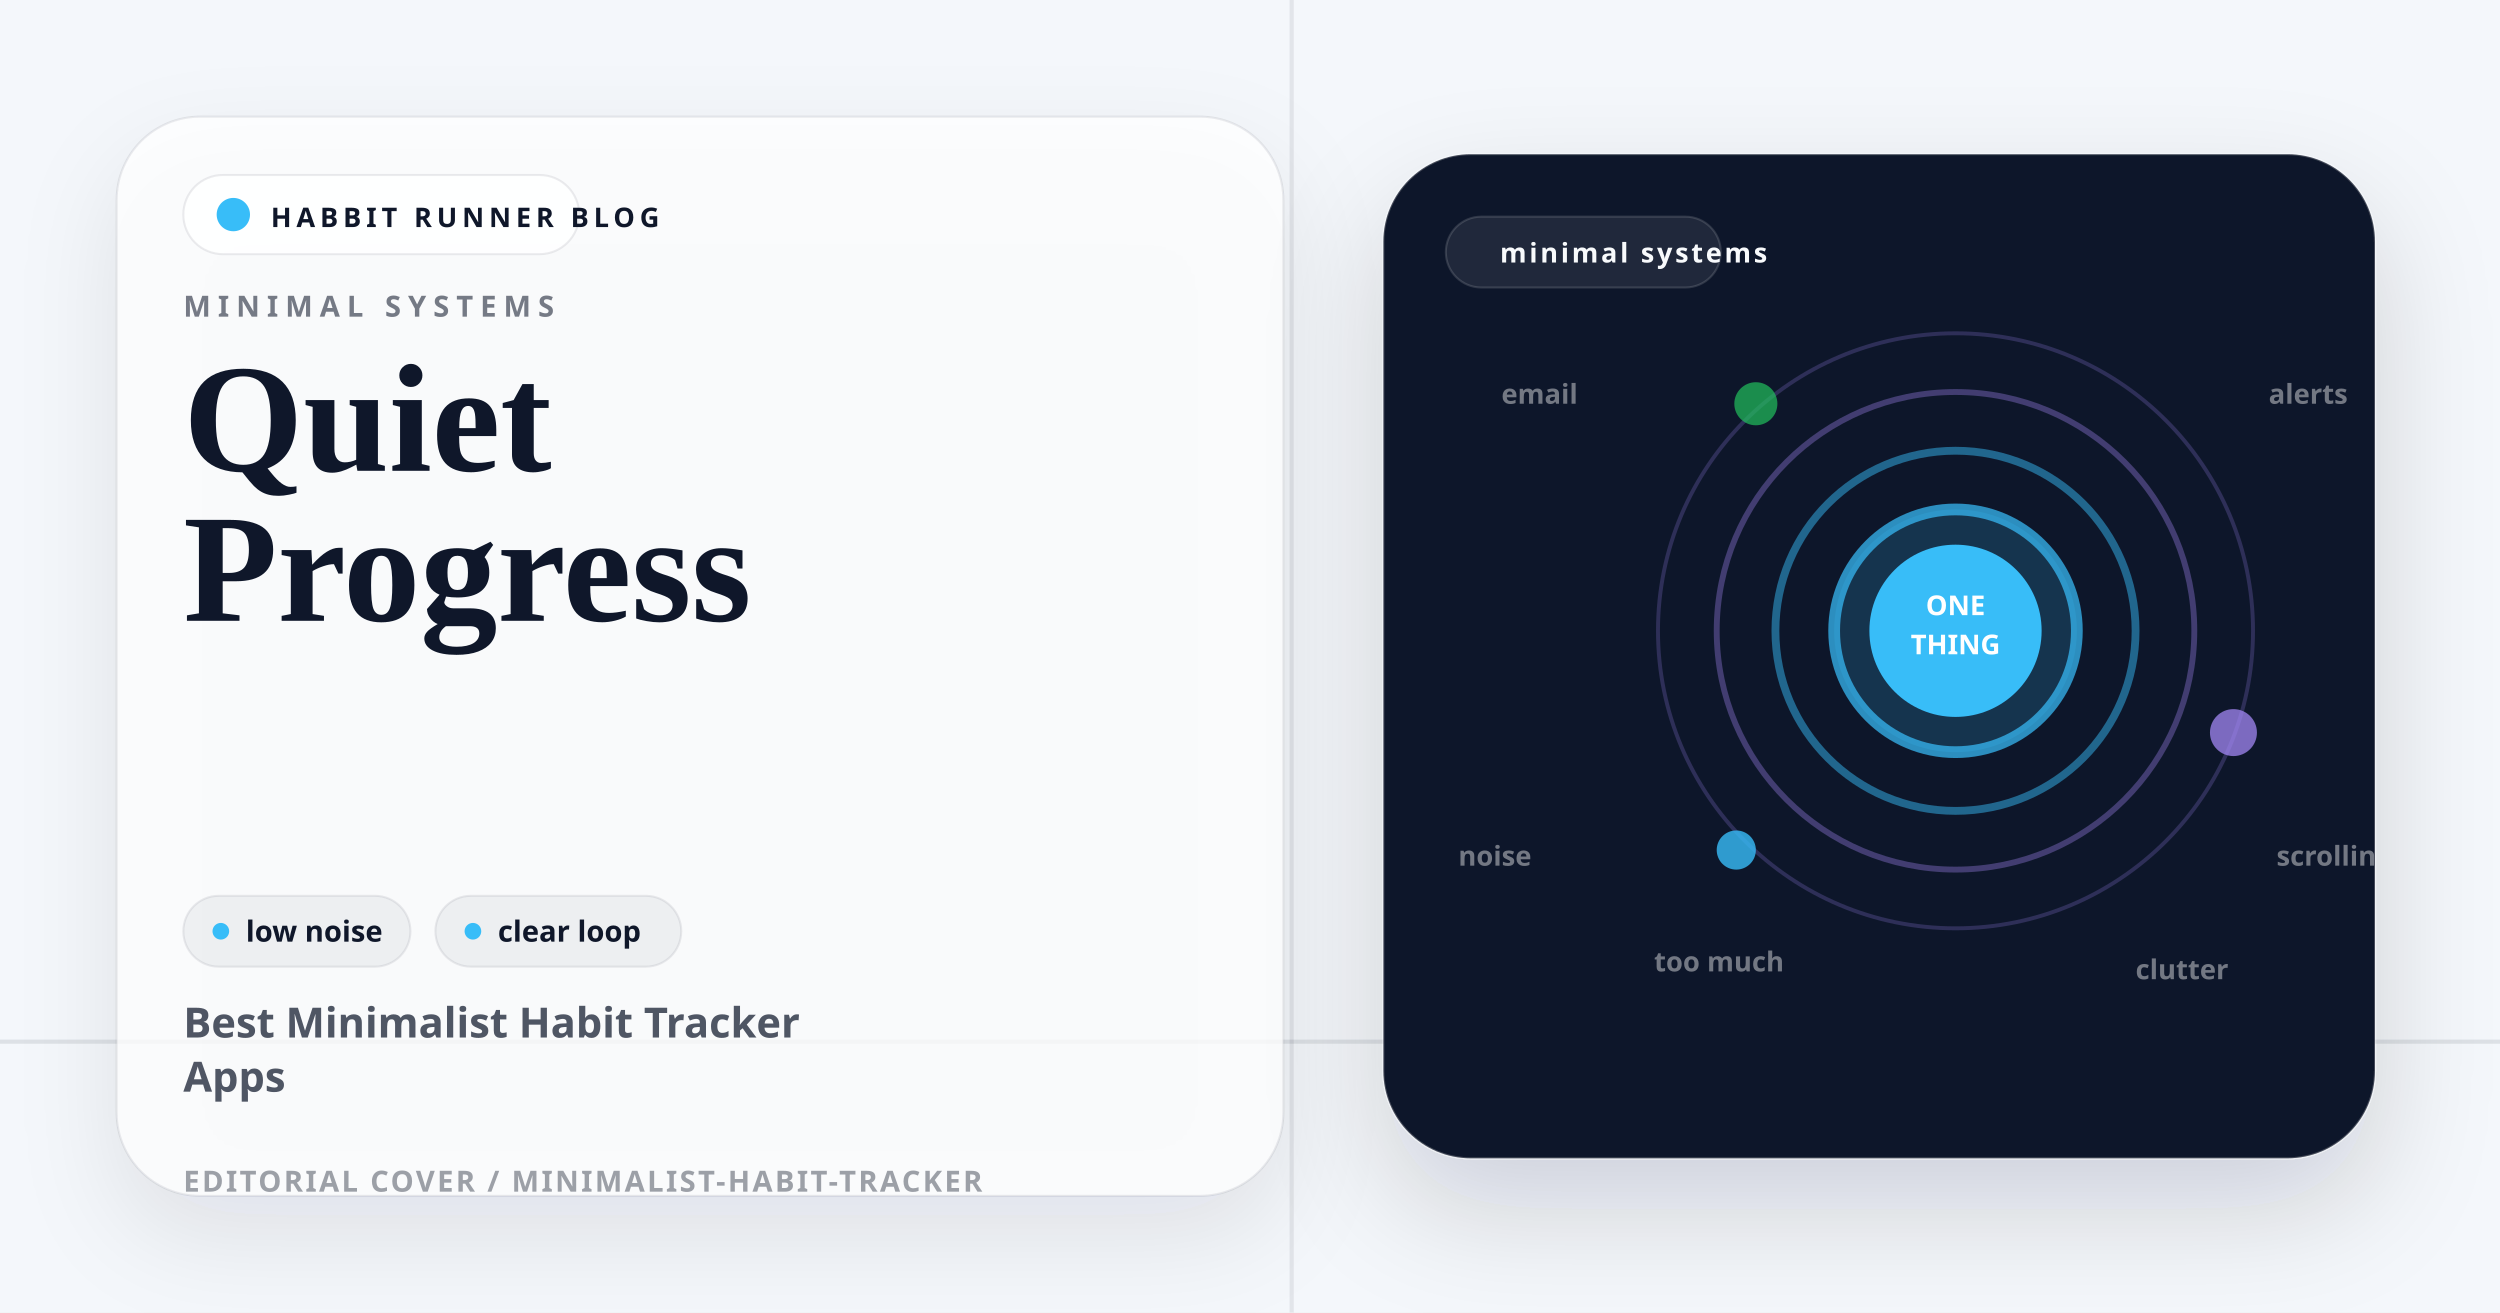
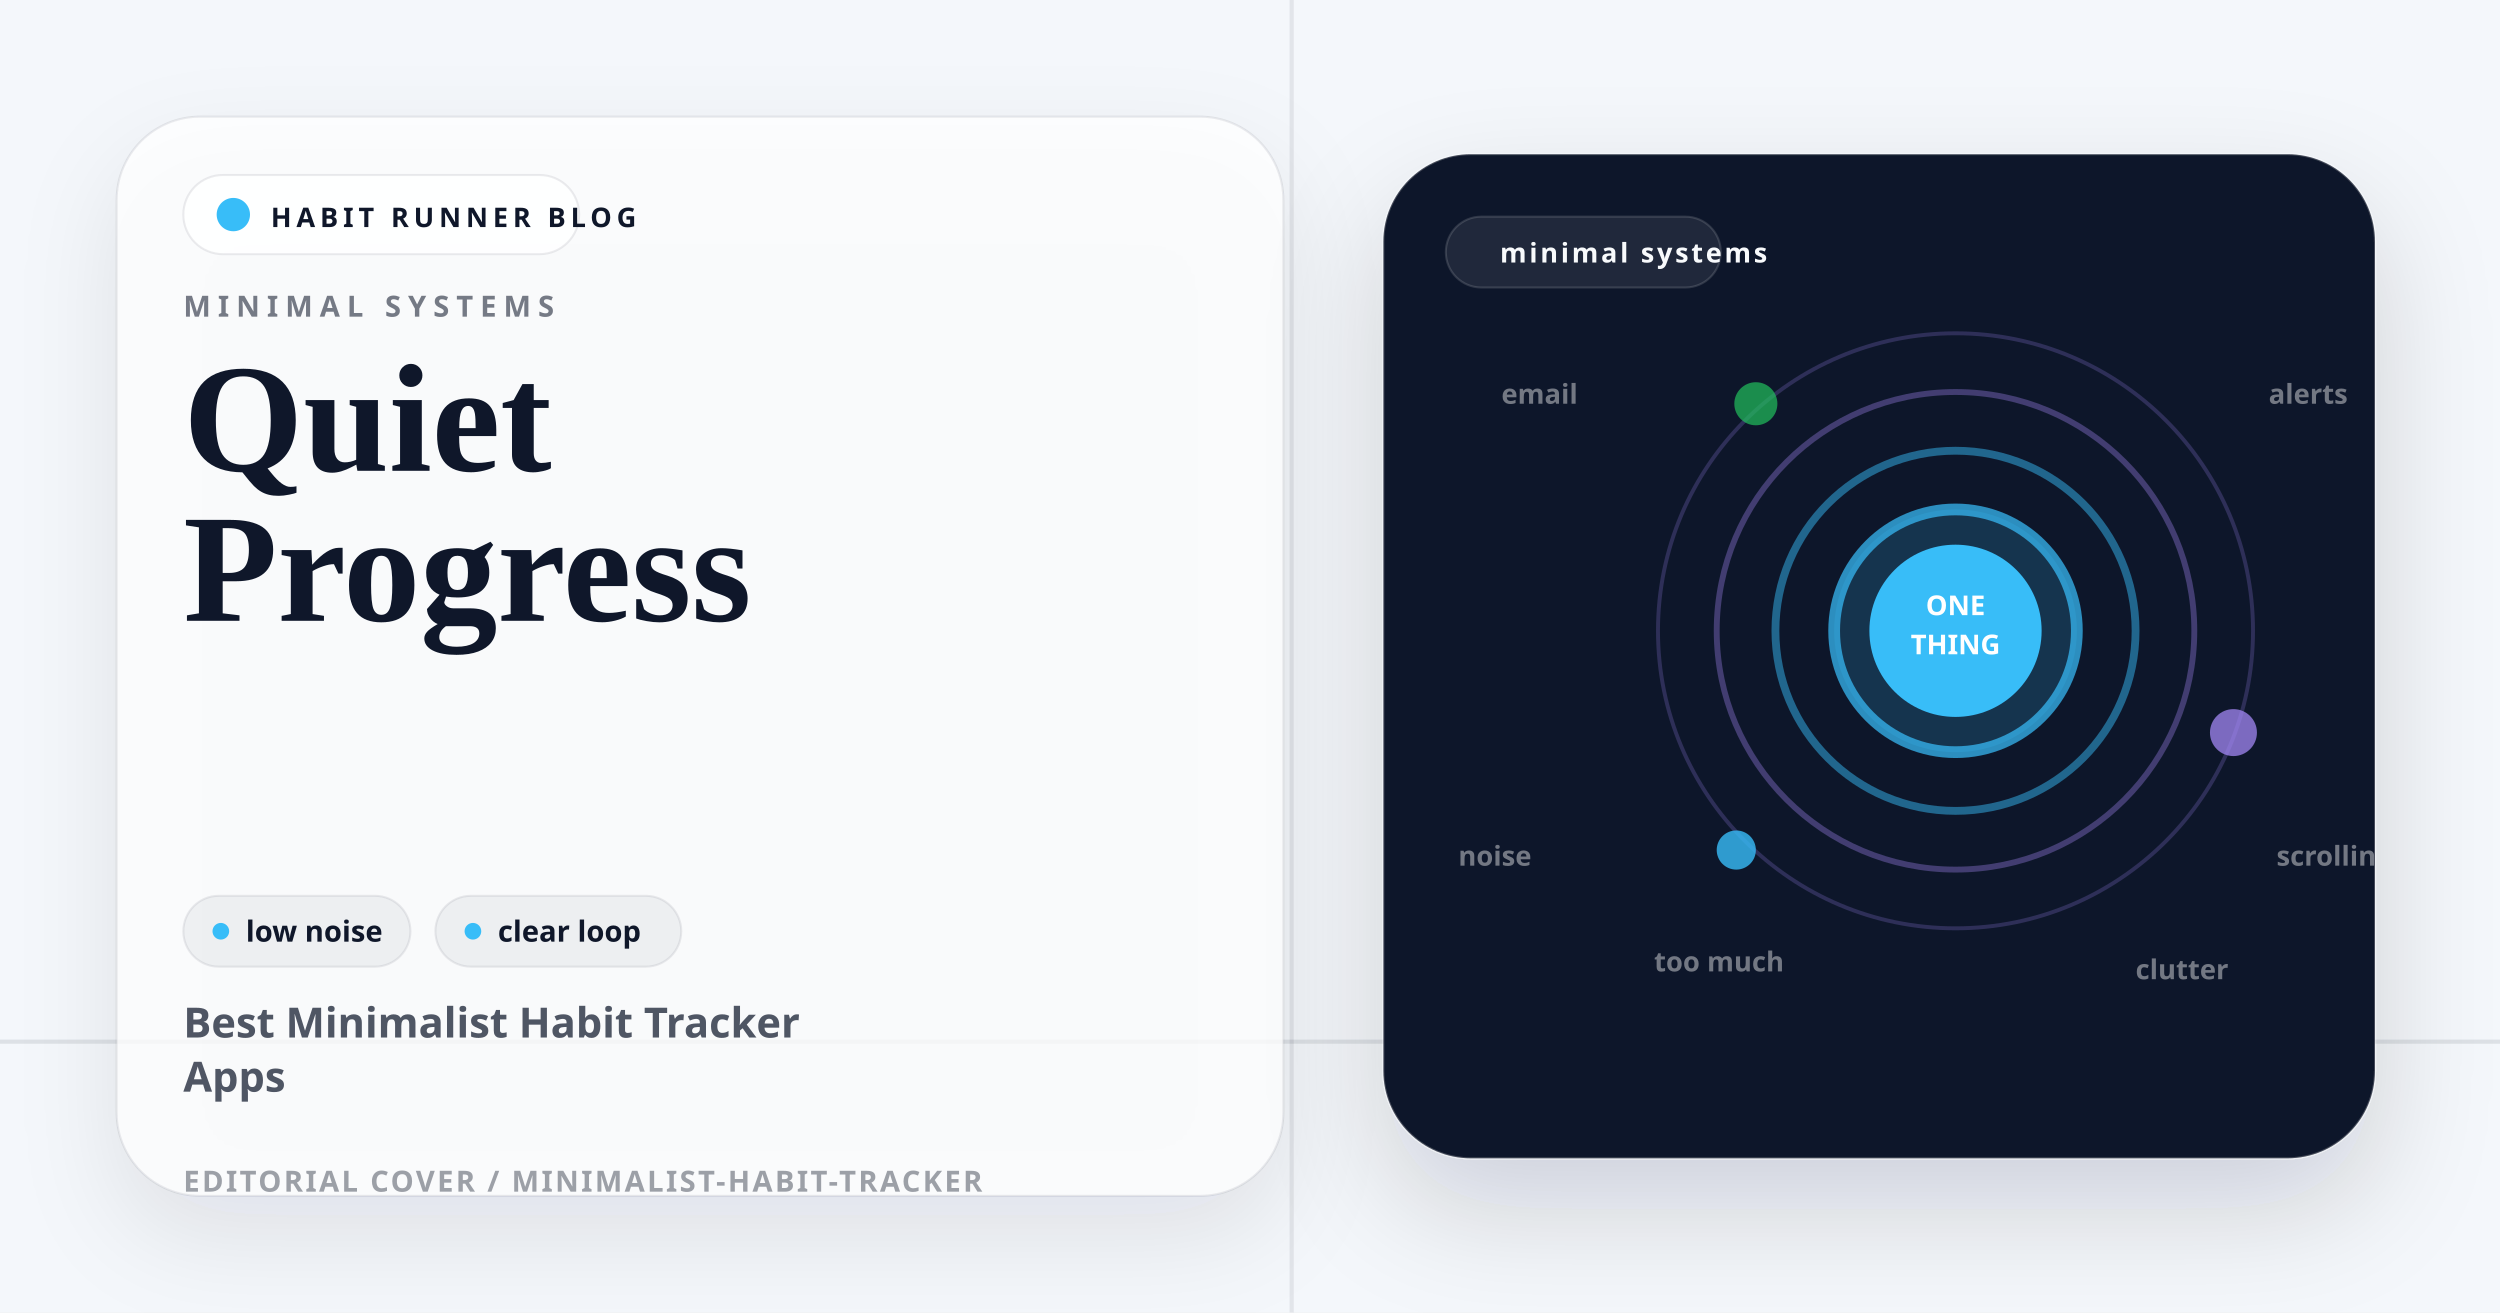
<svg xmlns="http://www.w3.org/2000/svg" width="1200" height="630" viewBox="0 0 1200 630" role="img" aria-label="Best Minimalist Habit Tracker Apps">
  <defs>
    <pattern id="grid" width="48" height="48" patternUnits="userSpaceOnUse">
      <path d="M48 0H0V48" fill="none" stroke="rgba(15, 23, 42, 0.07)" stroke-width="1" />
    </pattern>
    <filter id="shadowSoft" x="-20%" y="-20%" width="140%" height="150%">
      <feDropShadow dx="0" dy="20" stdDeviation="24" flood-color="#0f172a" flood-opacity="0.12" />
    </filter>
    <filter id="shadowBoard" x="-20%" y="-20%" width="140%" height="150%">
      <feDropShadow dx="0" dy="24" stdDeviation="28" flood-color="#0f172a" flood-opacity="0.16" />
    </filter>
    <clipPath id="boardClip">
      <rect x="664" y="74" width="476" height="482" rx="42" />
    </clipPath>
  </defs>
  <rect width="1200" height="630" fill="#f4f7fb" />
  <path d="M0 500 H1200" stroke="rgba(15, 23, 42, 0.1)" stroke-width="2" />
  <path d="M620 0 V630" stroke="rgba(15, 23, 42, 0.08)" stroke-width="2" />
  <rect x="56" y="56" width="560" height="518" rx="40" fill="rgba(255, 255, 255, 0.74)" stroke="rgba(15, 23, 42, 0.08)" filter="url(#shadowSoft)" />
  <rect x="88" y="84" width="190" height="38" rx="19" fill="rgba(255, 255, 255, 0.88)" stroke="rgba(15, 23, 42, 0.08)" />
  <circle cx="112" cy="103" r="8" fill="#38bdf8" />
-   <text x="130" y="109" fill="#0f172a" font-family="'Avenir Next', 'Segoe UI', 'Trebuchet MS', sans-serif" font-size="13" font-weight="700" letter-spacing="0.18em">HABBIT RUNNER BLOG</text>
+   <text x="130" y="109" fill="#0f172a" font-family="'Avenir Next', 'Segoe UI', 'Trebuchet MS', sans-serif" font-size="13" font-weight="700" letter-spacing="0.18em">HABIT RUNNER BLOG</text>
  <text x="88" y="152" fill="rgba(15, 23, 42, 0.56)" font-family="'Avenir Next', 'Segoe UI', 'Trebuchet MS', sans-serif" font-size="14" font-weight="700" letter-spacing="0.24em">MINIMAL SYSTEMS</text>
  <text x="88" y="226" fill="#0f172a" font-family="'Iowan Old Style', Georgia, 'Times New Roman', serif" font-size="74" font-weight="700">
    <tspan x="88" dy="0">Quiet</tspan>
    <tspan x="88" dy="72">Progress</tspan>
  </text>
  <g transform="translate(88 430)">
    <rect width="109" height="34" rx="17" fill="rgba(15, 23, 42, 0.05)" stroke="rgba(15, 23, 42, 0.08)" />
    <circle cx="18" cy="17" r="4" fill="#38bdf8" />
    <text x="30" y="22" fill="#0f172a" font-family="'Avenir Next', 'Segoe UI', 'Trebuchet MS', sans-serif" font-size="14" font-weight="600">low noise</text>
  </g>
  <g transform="translate(209 430)">
    <rect width="118" height="34" rx="17" fill="rgba(15, 23, 42, 0.05)" stroke="rgba(15, 23, 42, 0.08)" />
    <circle cx="18" cy="17" r="4" fill="#38bdf8" />
    <text x="30" y="22" fill="#0f172a" font-family="'Avenir Next', 'Segoe UI', 'Trebuchet MS', sans-serif" font-size="14" font-weight="600">clear loop</text>
  </g>
  <text x="88" y="498" fill="rgba(15, 23, 42, 0.72)" font-family="'Avenir Next', 'Segoe UI', 'Trebuchet MS', sans-serif" font-size="20" font-weight="600">
    <tspan x="88" dy="0">Best Minimalist Habit Tracker</tspan>
    <tspan x="88" dy="26">Apps</tspan>
  </text>
  <text x="88" y="572" fill="rgba(15, 23, 42, 0.4)" font-family="'Avenir Next', 'Segoe UI', 'Trebuchet MS', sans-serif" font-size="14" font-weight="700" letter-spacing="0.08em">EDITORIAL COVER / MINIMALIST-HABIT-TRACKER</text>
  <g filter="url(#shadowBoard)">
    <rect x="664" y="74" width="476" height="482" rx="42" fill="#0f172a" stroke="rgba(255, 255, 255, 0.22)" />
  </g>
  <rect x="694" y="104" width="132" height="34" rx="17" fill="rgba(255, 255, 255, 0.08)" stroke="rgba(255, 255, 255, 0.14)" />
  <text x="720" y="126" fill="#f8fafc" font-family="'Avenir Next', 'Segoe UI', 'Trebuchet MS', sans-serif" font-size="13" font-weight="700" letter-spacing="0.1em">minimal systems</text>
  <g clip-path="url(#boardClip)">
    <g transform="translate(609.8047 81.05581) scale(0.9395349)">
      <circle cx="350" cy="236" r="152" fill="none" stroke="rgba(167, 139, 250, 0.22)" stroke-width="2" />
      <circle cx="350" cy="236" r="122" fill="none" stroke="rgba(167, 139, 250, 0.34)" stroke-width="3" />
      <circle cx="350" cy="236" r="92" fill="none" stroke="rgba(56, 189, 248, 0.48)" stroke-width="4" />
      <circle cx="350" cy="236" r="62" fill="rgba(56, 189, 248, 0.18)" stroke="rgba(56, 189, 248, 0.72)" stroke-width="6" />
      <circle cx="350" cy="236" r="44" fill="#38bdf8" />
      <text x="350" y="228" fill="#ffffff" font-family="'Avenir Next', 'Segoe UI', 'Trebuchet MS', sans-serif" font-size="14" font-weight="700" text-anchor="middle">ONE</text>
      <text x="350" y="248" fill="#ffffff" font-family="'Avenir Next', 'Segoe UI', 'Trebuchet MS', sans-serif" font-size="14" font-weight="700" text-anchor="middle">THING</text>
      <g fill="rgba(255, 255, 255, 0.42)" font-family="'Avenir Next', 'Segoe UI', 'Trebuchet MS', sans-serif" font-size="14" font-weight="600">
        <text x="118" y="120">email</text>
        <text x="510" y="120">alerts</text>
        <text x="96" y="356">noise</text>
        <text x="514" y="356">scrolling</text>
        <text x="196" y="410">too much</text>
        <text x="442" y="414">clutter</text>
      </g>
      <circle cx="248" cy="120" r="11" fill="rgba(34, 197, 94, 0.68)" />
      <circle cx="492" cy="288" r="12" fill="rgba(167, 139, 250, 0.72)" />
      <circle cx="238" cy="348" r="10" fill="rgba(56, 189, 248, 0.8)" />
    </g>
  </g>
</svg>
